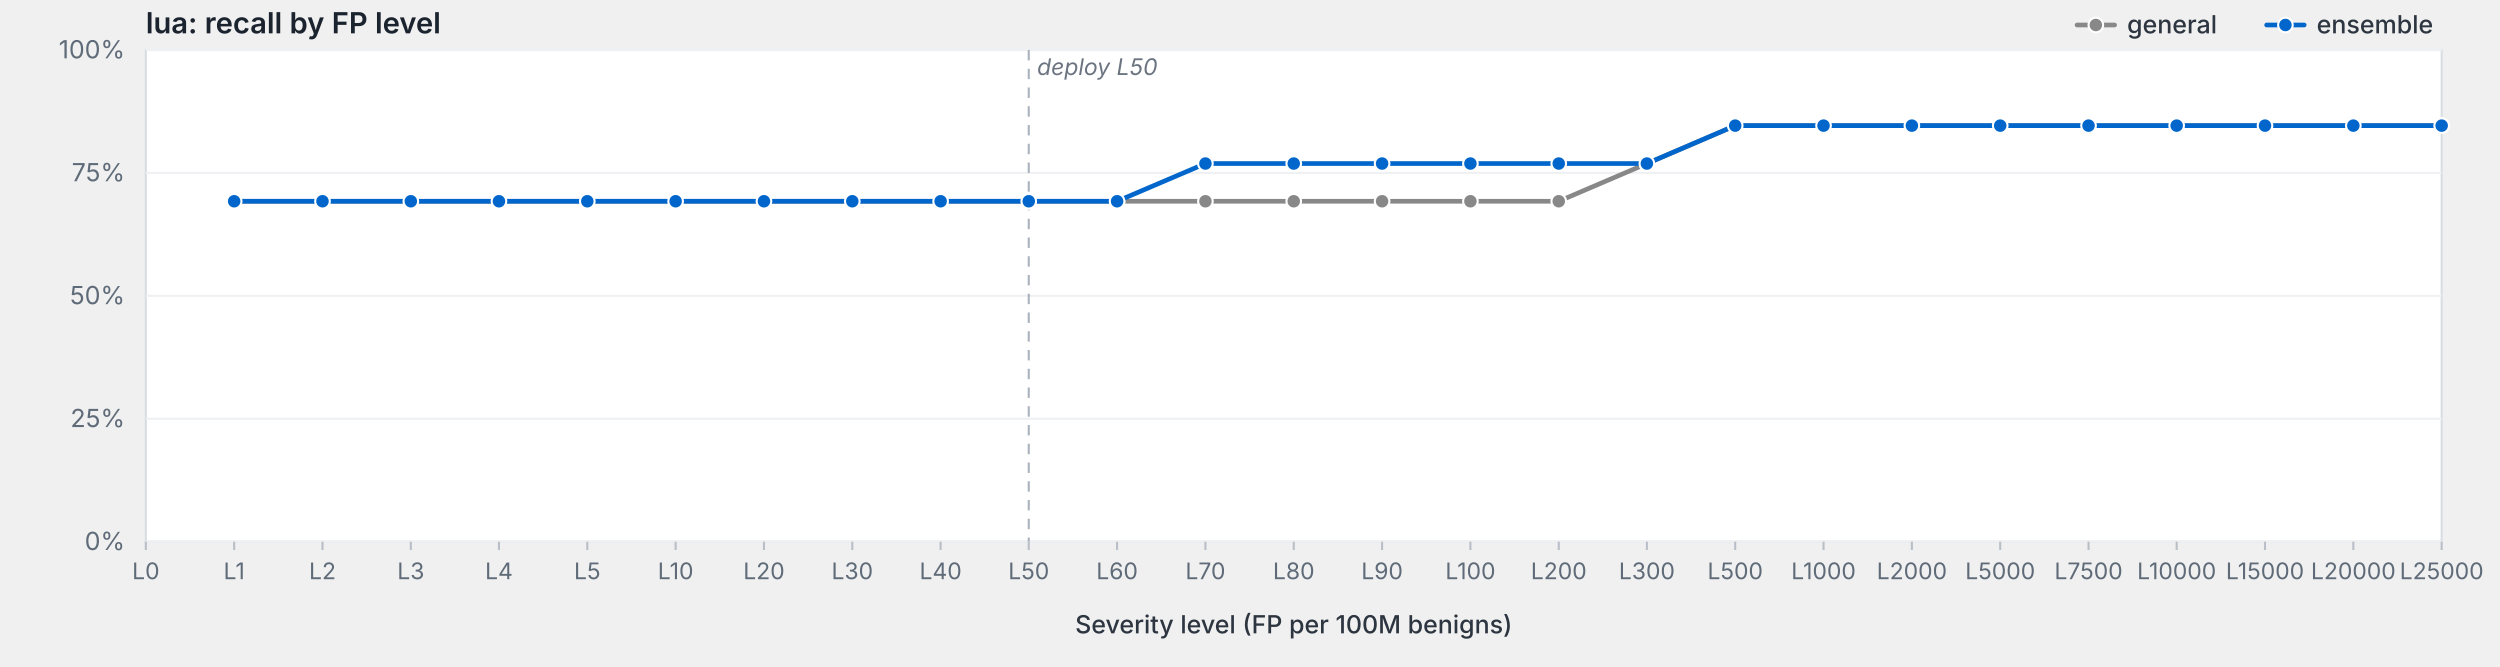
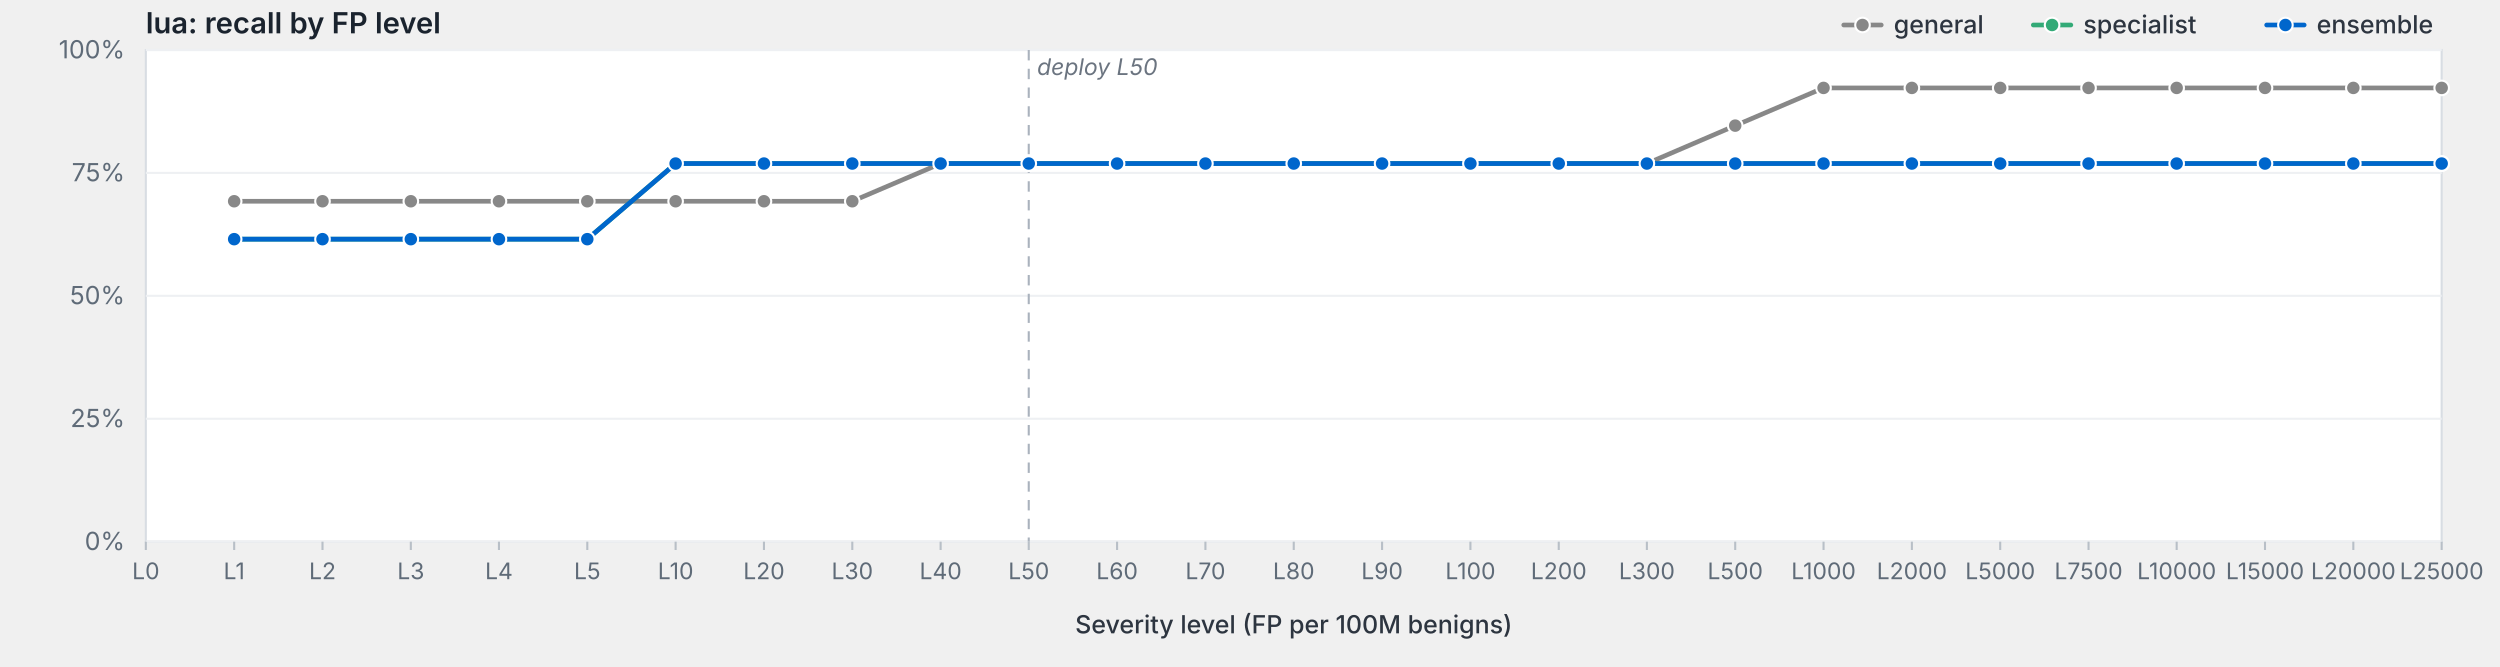
<svg xmlns="http://www.w3.org/2000/svg" viewBox="0 0 1200 320" width="1200" height="320" preserveAspectRatio="xMidYMid meet" role="img" aria-label="lua: recall by FP level">
  <style>svg { background: #fdfdfd; }.frame { fill: #fff; stroke: #d8dde3; stroke-width: 1; }.grid { stroke: #eef0f3; stroke-width: 1; }.tick { stroke: #b8bfc7; stroke-width: 1; }.axis-label { fill: #5f6b78; font-family: -apple-system, BlinkMacSystemFont, "Segoe UI", system-ui, sans-serif; font-size: 12px; }.x-label { fill: #5f6b78; font-family: -apple-system, BlinkMacSystemFont, "Segoe UI", system-ui, sans-serif; font-size: 11px; }.axis-title { fill: #2d3540; font-family: -apple-system, BlinkMacSystemFont, "Segoe UI", system-ui, sans-serif; font-size: 12px; font-weight: 500; }.title { fill: #1a232e; font-family: -apple-system, BlinkMacSystemFont, "Segoe UI", system-ui, sans-serif; font-size: 14px; font-weight: 600; }.deploy-marker { stroke: #aab2bd; stroke-width: 1; stroke-dasharray: 5,4; }.deploy-label { fill: #6b7480; font-family: -apple-system, BlinkMacSystemFont, "Segoe UI", system-ui, sans-serif; font-size: 11px; font-style: italic; }.curve { fill: none; stroke-width: 2.25; stroke-linejoin: round; stroke-linecap: round; }.marker { stroke: #fff; stroke-width: 1; }.legend-text { fill: #2d3540; font-family: -apple-system, BlinkMacSystemFont, "Segoe UI", system-ui, sans-serif; font-size: 12px; font-weight: 500; }</style>
  <text class="title" x="70" y="16">lua: recall by FP level</text>
  <rect class="frame" x="70" y="24" width="1102" height="236" />
  <line class="grid" x1="70" y1="260.0" x2="1172" y2="260.0" />
  <text class="axis-label" x="60" y="264.0" text-anchor="end">0%</text>
  <line class="grid" x1="70" y1="201.0" x2="1172" y2="201.0" />
  <text class="axis-label" x="60" y="205.0" text-anchor="end">25%</text>
  <line class="grid" x1="70" y1="142.0" x2="1172" y2="142.0" />
  <text class="axis-label" x="60" y="146.0" text-anchor="end">50%</text>
  <line class="grid" x1="70" y1="83.0" x2="1172" y2="83.0" />
  <text class="axis-label" x="60" y="87.0" text-anchor="end">75%</text>
  <line class="grid" x1="70" y1="24.0" x2="1172" y2="24.0" />
  <text class="axis-label" x="60" y="28.0" text-anchor="end">100%</text>
  <line class="deploy-marker" x1="493.8" y1="24" x2="493.8" y2="260" />
  <text class="deploy-label" x="497.8" y="36" text-anchor="start">deploy L50</text>
  <line class="tick" x1="70.0" y1="260" x2="70.0" y2="264" />
  <text class="x-label" x="70.0" y="278" text-anchor="middle">L0</text>
  <line class="tick" x1="112.4" y1="260" x2="112.4" y2="264" />
  <text class="x-label" x="112.4" y="278" text-anchor="middle">L1</text>
  <line class="tick" x1="154.8" y1="260" x2="154.8" y2="264" />
  <text class="x-label" x="154.8" y="278" text-anchor="middle">L2</text>
  <line class="tick" x1="197.2" y1="260" x2="197.2" y2="264" />
  <text class="x-label" x="197.2" y="278" text-anchor="middle">L3</text>
  <line class="tick" x1="239.5" y1="260" x2="239.5" y2="264" />
  <text class="x-label" x="239.5" y="278" text-anchor="middle">L4</text>
  <line class="tick" x1="281.9" y1="260" x2="281.9" y2="264" />
  <text class="x-label" x="281.9" y="278" text-anchor="middle">L5</text>
  <line class="tick" x1="324.3" y1="260" x2="324.3" y2="264" />
  <text class="x-label" x="324.3" y="278" text-anchor="middle">L10</text>
  <line class="tick" x1="366.7" y1="260" x2="366.7" y2="264" />
  <text class="x-label" x="366.7" y="278" text-anchor="middle">L20</text>
  <line class="tick" x1="409.1" y1="260" x2="409.1" y2="264" />
  <text class="x-label" x="409.1" y="278" text-anchor="middle">L30</text>
  <line class="tick" x1="451.5" y1="260" x2="451.5" y2="264" />
  <text class="x-label" x="451.5" y="278" text-anchor="middle">L40</text>
  <line class="tick" x1="493.8" y1="260" x2="493.8" y2="264" />
  <text class="x-label" x="493.8" y="278" text-anchor="middle">L50</text>
  <line class="tick" x1="536.2" y1="260" x2="536.2" y2="264" />
  <text class="x-label" x="536.2" y="278" text-anchor="middle">L60</text>
  <line class="tick" x1="578.6" y1="260" x2="578.6" y2="264" />
  <text class="x-label" x="578.6" y="278" text-anchor="middle">L70</text>
  <line class="tick" x1="621.0" y1="260" x2="621.0" y2="264" />
  <text class="x-label" x="621.0" y="278" text-anchor="middle">L80</text>
  <line class="tick" x1="663.4" y1="260" x2="663.4" y2="264" />
  <text class="x-label" x="663.4" y="278" text-anchor="middle">L90</text>
  <line class="tick" x1="705.8" y1="260" x2="705.8" y2="264" />
  <text class="x-label" x="705.8" y="278" text-anchor="middle">L100</text>
  <line class="tick" x1="748.2" y1="260" x2="748.2" y2="264" />
  <text class="x-label" x="748.2" y="278" text-anchor="middle">L200</text>
  <line class="tick" x1="790.5" y1="260" x2="790.5" y2="264" />
  <text class="x-label" x="790.5" y="278" text-anchor="middle">L300</text>
  <line class="tick" x1="832.9" y1="260" x2="832.9" y2="264" />
  <text class="x-label" x="832.9" y="278" text-anchor="middle">L500</text>
  <line class="tick" x1="875.3" y1="260" x2="875.3" y2="264" />
  <text class="x-label" x="875.3" y="278" text-anchor="middle">L1000</text>
  <line class="tick" x1="917.7" y1="260" x2="917.7" y2="264" />
  <text class="x-label" x="917.7" y="278" text-anchor="middle">L2000</text>
  <line class="tick" x1="960.1" y1="260" x2="960.1" y2="264" />
  <text class="x-label" x="960.1" y="278" text-anchor="middle">L5000</text>
  <line class="tick" x1="1002.5" y1="260" x2="1002.5" y2="264" />
  <text class="x-label" x="1002.5" y="278" text-anchor="middle">L7500</text>
  <line class="tick" x1="1044.8" y1="260" x2="1044.8" y2="264" />
  <text class="x-label" x="1044.8" y="278" text-anchor="middle">L10000</text>
  <line class="tick" x1="1087.2" y1="260" x2="1087.2" y2="264" />
  <text class="x-label" x="1087.2" y="278" text-anchor="middle">L15000</text>
  <line class="tick" x1="1129.6" y1="260" x2="1129.6" y2="264" />
  <text class="x-label" x="1129.6" y="278" text-anchor="middle">L20000</text>
  <line class="tick" x1="1172.0" y1="260" x2="1172.0" y2="264" />
  <text class="x-label" x="1172.0" y="278" text-anchor="middle">L25000</text>
  <text class="axis-title" x="621.0" y="304" text-anchor="middle">Severity level (FP per 100M benigns)</text>
-   <path class="curve" d="M112.4,96.6 L154.8,96.6 L197.2,96.6 L239.5,96.6 L281.9,96.6 L324.3,96.6 L366.7,96.6 L409.1,96.6 L451.5,96.6 L493.8,96.6 L536.2,96.6 L578.6,96.6 L621.0,96.6 L663.4,96.6 L705.8,96.6 L748.2,96.6 L790.5,78.5 L832.9,60.3 L875.3,60.3 L917.7,60.3 L960.1,60.3 L1002.5,60.3 L1044.8,60.3 L1087.2,60.3 L1129.6,60.3 L1172.0,60.3" stroke="#888" />
+   <path class="curve" d="M112.4,96.6 L154.8,96.6 L197.2,96.6 L239.5,96.6 L281.9,96.6 L324.3,96.6 L366.7,96.6 L409.1,96.6 L451.5,78.5 L493.8,78.5 L536.2,78.5 L578.6,78.5 L621.0,78.5 L663.4,78.5 L705.8,78.5 L748.2,78.5 L790.5,78.5 L832.9,60.3 L875.3,42.2 L917.7,42.2 L960.1,42.2 L1002.5,42.2 L1044.8,42.2 L1087.2,42.2 L1129.6,42.2 L1172.0,42.2" stroke="#888" />
  <circle class="marker" cx="112.4" cy="96.6" r="3.5" fill="#888" />
  <circle class="marker" cx="154.8" cy="96.6" r="3.5" fill="#888" />
  <circle class="marker" cx="197.2" cy="96.6" r="3.5" fill="#888" />
  <circle class="marker" cx="239.5" cy="96.6" r="3.5" fill="#888" />
  <circle class="marker" cx="281.9" cy="96.6" r="3.5" fill="#888" />
  <circle class="marker" cx="324.3" cy="96.6" r="3.5" fill="#888" />
  <circle class="marker" cx="366.7" cy="96.6" r="3.5" fill="#888" />
  <circle class="marker" cx="409.1" cy="96.6" r="3.5" fill="#888" />
-   <circle class="marker" cx="451.5" cy="96.6" r="3.5" fill="#888" />
-   <circle class="marker" cx="493.8" cy="96.6" r="3.5" fill="#888" />
-   <circle class="marker" cx="536.2" cy="96.6" r="3.5" fill="#888" />
-   <circle class="marker" cx="578.6" cy="96.6" r="3.5" fill="#888" />
-   <circle class="marker" cx="621.0" cy="96.6" r="3.5" fill="#888" />
-   <circle class="marker" cx="663.4" cy="96.6" r="3.5" fill="#888" />
-   <circle class="marker" cx="705.8" cy="96.6" r="3.5" fill="#888" />
-   <circle class="marker" cx="748.2" cy="96.6" r="3.5" fill="#888" />
+   <circle class="marker" cx="451.5" cy="78.5" r="3.5" fill="#888" />
+   <circle class="marker" cx="493.8" cy="78.5" r="3.5" fill="#888" />
+   <circle class="marker" cx="536.2" cy="78.5" r="3.5" fill="#888" />
+   <circle class="marker" cx="578.6" cy="78.5" r="3.5" fill="#888" />
+   <circle class="marker" cx="621.0" cy="78.5" r="3.5" fill="#888" />
+   <circle class="marker" cx="663.4" cy="78.5" r="3.5" fill="#888" />
+   <circle class="marker" cx="705.8" cy="78.5" r="3.5" fill="#888" />
+   <circle class="marker" cx="748.2" cy="78.5" r="3.5" fill="#888" />
  <circle class="marker" cx="790.5" cy="78.5" r="3.5" fill="#888" />
  <circle class="marker" cx="832.9" cy="60.3" r="3.5" fill="#888" />
-   <circle class="marker" cx="875.3" cy="60.3" r="3.5" fill="#888" />
-   <circle class="marker" cx="917.7" cy="60.3" r="3.5" fill="#888" />
-   <circle class="marker" cx="960.1" cy="60.3" r="3.5" fill="#888" />
-   <circle class="marker" cx="1002.5" cy="60.3" r="3.5" fill="#888" />
-   <circle class="marker" cx="1044.8" cy="60.3" r="3.5" fill="#888" />
-   <circle class="marker" cx="1087.2" cy="60.3" r="3.5" fill="#888" />
-   <circle class="marker" cx="1129.6" cy="60.3" r="3.5" fill="#888" />
-   <circle class="marker" cx="1172.0" cy="60.3" r="3.5" fill="#888" />
-   <path class="curve" d="M112.4,96.6 L154.8,96.6 L197.2,96.6 L239.5,96.6 L281.9,96.6 L324.3,96.6 L366.7,96.6 L409.1,96.6 L451.5,96.6 L493.8,96.6 L536.2,96.6 L578.6,78.5 L621.0,78.5 L663.4,78.5 L705.8,78.5 L748.2,78.5 L790.5,78.5 L832.9,60.3 L875.3,60.3 L917.7,60.3 L960.1,60.3 L1002.5,60.3 L1044.8,60.3 L1087.2,60.3 L1129.6,60.3 L1172.0,60.3" stroke="#06c" />
-   <circle class="marker" cx="112.4" cy="96.6" r="3.5" fill="#06c" />
-   <circle class="marker" cx="154.8" cy="96.6" r="3.5" fill="#06c" />
-   <circle class="marker" cx="197.2" cy="96.6" r="3.5" fill="#06c" />
-   <circle class="marker" cx="239.5" cy="96.6" r="3.5" fill="#06c" />
-   <circle class="marker" cx="281.9" cy="96.6" r="3.5" fill="#06c" />
-   <circle class="marker" cx="324.3" cy="96.6" r="3.5" fill="#06c" />
-   <circle class="marker" cx="366.7" cy="96.6" r="3.5" fill="#06c" />
-   <circle class="marker" cx="409.1" cy="96.6" r="3.5" fill="#06c" />
-   <circle class="marker" cx="451.5" cy="96.6" r="3.5" fill="#06c" />
-   <circle class="marker" cx="493.8" cy="96.6" r="3.5" fill="#06c" />
-   <circle class="marker" cx="536.2" cy="96.6" r="3.5" fill="#06c" />
+   <circle class="marker" cx="875.3" cy="42.2" r="3.5" fill="#888" />
+   <circle class="marker" cx="917.7" cy="42.2" r="3.5" fill="#888" />
+   <circle class="marker" cx="960.1" cy="42.2" r="3.5" fill="#888" />
+   <circle class="marker" cx="1002.5" cy="42.2" r="3.5" fill="#888" />
+   <circle class="marker" cx="1044.8" cy="42.2" r="3.5" fill="#888" />
+   <circle class="marker" cx="1087.2" cy="42.2" r="3.5" fill="#888" />
+   <circle class="marker" cx="1129.6" cy="42.2" r="3.5" fill="#888" />
+   <circle class="marker" cx="1172.0" cy="42.2" r="3.5" fill="#888" />
+   <path class="curve" d="M112.4,114.8 L154.8,114.8 L197.2,114.8 L239.5,114.8 L281.9,114.8 L324.3,78.5 L366.7,78.5 L409.1,78.5 L451.5,78.5 L493.8,78.5 L536.2,78.5 L578.6,78.5 L621.0,78.5 L663.4,78.5 L705.8,78.5 L748.2,78.5 L790.5,78.5 L832.9,78.5 L875.3,78.5 L917.7,78.5 L960.1,78.5 L1002.5,78.5 L1044.8,78.5 L1087.2,78.5 L1129.6,78.5 L1172.0,78.5" stroke="#3a7" />
+   <circle class="marker" cx="112.4" cy="114.8" r="3.5" fill="#3a7" />
+   <circle class="marker" cx="154.8" cy="114.8" r="3.5" fill="#3a7" />
+   <circle class="marker" cx="197.2" cy="114.8" r="3.5" fill="#3a7" />
+   <circle class="marker" cx="239.5" cy="114.8" r="3.5" fill="#3a7" />
+   <circle class="marker" cx="281.9" cy="114.8" r="3.5" fill="#3a7" />
+   <circle class="marker" cx="324.3" cy="78.5" r="3.5" fill="#3a7" />
+   <circle class="marker" cx="366.7" cy="78.5" r="3.5" fill="#3a7" />
+   <circle class="marker" cx="409.1" cy="78.5" r="3.5" fill="#3a7" />
+   <circle class="marker" cx="451.5" cy="78.5" r="3.5" fill="#3a7" />
+   <circle class="marker" cx="493.8" cy="78.5" r="3.5" fill="#3a7" />
+   <circle class="marker" cx="536.2" cy="78.5" r="3.5" fill="#3a7" />
+   <circle class="marker" cx="578.6" cy="78.5" r="3.5" fill="#3a7" />
+   <circle class="marker" cx="621.0" cy="78.5" r="3.5" fill="#3a7" />
+   <circle class="marker" cx="663.4" cy="78.5" r="3.5" fill="#3a7" />
+   <circle class="marker" cx="705.8" cy="78.5" r="3.5" fill="#3a7" />
+   <circle class="marker" cx="748.2" cy="78.5" r="3.5" fill="#3a7" />
+   <circle class="marker" cx="790.5" cy="78.5" r="3.5" fill="#3a7" />
+   <circle class="marker" cx="832.9" cy="78.5" r="3.5" fill="#3a7" />
+   <circle class="marker" cx="875.3" cy="78.5" r="3.5" fill="#3a7" />
+   <circle class="marker" cx="917.7" cy="78.5" r="3.5" fill="#3a7" />
+   <circle class="marker" cx="960.1" cy="78.5" r="3.5" fill="#3a7" />
+   <circle class="marker" cx="1002.5" cy="78.5" r="3.5" fill="#3a7" />
+   <circle class="marker" cx="1044.8" cy="78.5" r="3.5" fill="#3a7" />
+   <circle class="marker" cx="1087.2" cy="78.5" r="3.5" fill="#3a7" />
+   <circle class="marker" cx="1129.6" cy="78.5" r="3.5" fill="#3a7" />
+   <circle class="marker" cx="1172.0" cy="78.5" r="3.5" fill="#3a7" />
+   <path class="curve" d="M112.4,114.8 L154.8,114.8 L197.2,114.8 L239.5,114.8 L281.9,114.8 L324.3,78.5 L366.7,78.5 L409.1,78.5 L451.5,78.5 L493.8,78.5 L536.2,78.5 L578.6,78.5 L621.0,78.5 L663.4,78.5 L705.8,78.5 L748.2,78.5 L790.5,78.5 L832.9,78.5 L875.3,78.5 L917.7,78.5 L960.1,78.5 L1002.5,78.5 L1044.8,78.5 L1087.2,78.5 L1129.6,78.5 L1172.0,78.5" stroke="#06c" />
+   <circle class="marker" cx="112.4" cy="114.8" r="3.5" fill="#06c" />
+   <circle class="marker" cx="154.8" cy="114.8" r="3.5" fill="#06c" />
+   <circle class="marker" cx="197.2" cy="114.8" r="3.5" fill="#06c" />
+   <circle class="marker" cx="239.5" cy="114.8" r="3.5" fill="#06c" />
+   <circle class="marker" cx="281.9" cy="114.8" r="3.5" fill="#06c" />
+   <circle class="marker" cx="324.3" cy="78.5" r="3.5" fill="#06c" />
+   <circle class="marker" cx="366.7" cy="78.5" r="3.5" fill="#06c" />
+   <circle class="marker" cx="409.1" cy="78.5" r="3.5" fill="#06c" />
+   <circle class="marker" cx="451.5" cy="78.5" r="3.5" fill="#06c" />
+   <circle class="marker" cx="493.8" cy="78.5" r="3.5" fill="#06c" />
+   <circle class="marker" cx="536.2" cy="78.5" r="3.5" fill="#06c" />
  <circle class="marker" cx="578.6" cy="78.5" r="3.5" fill="#06c" />
  <circle class="marker" cx="621.0" cy="78.5" r="3.5" fill="#06c" />
  <circle class="marker" cx="663.4" cy="78.5" r="3.5" fill="#06c" />
  <circle class="marker" cx="705.8" cy="78.5" r="3.5" fill="#06c" />
  <circle class="marker" cx="748.2" cy="78.5" r="3.5" fill="#06c" />
  <circle class="marker" cx="790.5" cy="78.5" r="3.5" fill="#06c" />
-   <circle class="marker" cx="832.9" cy="60.3" r="3.5" fill="#06c" />
-   <circle class="marker" cx="875.3" cy="60.3" r="3.5" fill="#06c" />
-   <circle class="marker" cx="917.7" cy="60.3" r="3.5" fill="#06c" />
-   <circle class="marker" cx="960.1" cy="60.3" r="3.5" fill="#06c" />
-   <circle class="marker" cx="1002.5" cy="60.3" r="3.5" fill="#06c" />
-   <circle class="marker" cx="1044.8" cy="60.3" r="3.5" fill="#06c" />
-   <circle class="marker" cx="1087.2" cy="60.3" r="3.5" fill="#06c" />
-   <circle class="marker" cx="1129.6" cy="60.3" r="3.5" fill="#06c" />
-   <circle class="marker" cx="1172.0" cy="60.3" r="3.5" fill="#06c" />
+   <circle class="marker" cx="832.9" cy="78.5" r="3.5" fill="#06c" />
+   <circle class="marker" cx="875.3" cy="78.5" r="3.5" fill="#06c" />
+   <circle class="marker" cx="917.7" cy="78.5" r="3.5" fill="#06c" />
+   <circle class="marker" cx="960.1" cy="78.5" r="3.5" fill="#06c" />
+   <circle class="marker" cx="1002.5" cy="78.5" r="3.5" fill="#06c" />
+   <circle class="marker" cx="1044.8" cy="78.5" r="3.5" fill="#06c" />
+   <circle class="marker" cx="1087.2" cy="78.5" r="3.5" fill="#06c" />
+   <circle class="marker" cx="1129.6" cy="78.5" r="3.5" fill="#06c" />
+   <circle class="marker" cx="1172.0" cy="78.5" r="3.5" fill="#06c" />
  <line x1="1088.0" y1="12.0" x2="1106.0" y2="12.0" stroke="#06c" stroke-width="2.25" stroke-linecap="round" />
  <circle cx="1097.0" cy="12.0" r="3.5" fill="#06c" stroke="#fff" stroke-width="1" />
  <text class="legend-text" x="1112.0" y="16.0">ensemble</text>
-   <line x1="997.0" y1="12.0" x2="1015.0" y2="12.0" stroke="#888" stroke-width="2.25" stroke-linecap="round" />
-   <circle cx="1006.0" cy="12.0" r="3.5" fill="#888" stroke="#fff" stroke-width="1" />
-   <text class="legend-text" x="1021.0" y="16.0">general</text>
+   <line x1="976.0" y1="12.0" x2="994.0" y2="12.0" stroke="#3a7" stroke-width="2.25" stroke-linecap="round" />
+   <circle cx="985.0" cy="12.0" r="3.5" fill="#3a7" stroke="#fff" stroke-width="1" />
+   <text class="legend-text" x="1000.0" y="16.0">specialist</text>
+   <line x1="885.0" y1="12.0" x2="903.0" y2="12.0" stroke="#888" stroke-width="2.25" stroke-linecap="round" />
+   <circle cx="894.0" cy="12.0" r="3.5" fill="#888" stroke="#fff" stroke-width="1" />
+   <text class="legend-text" x="909.0" y="16.0">general</text>
</svg>
